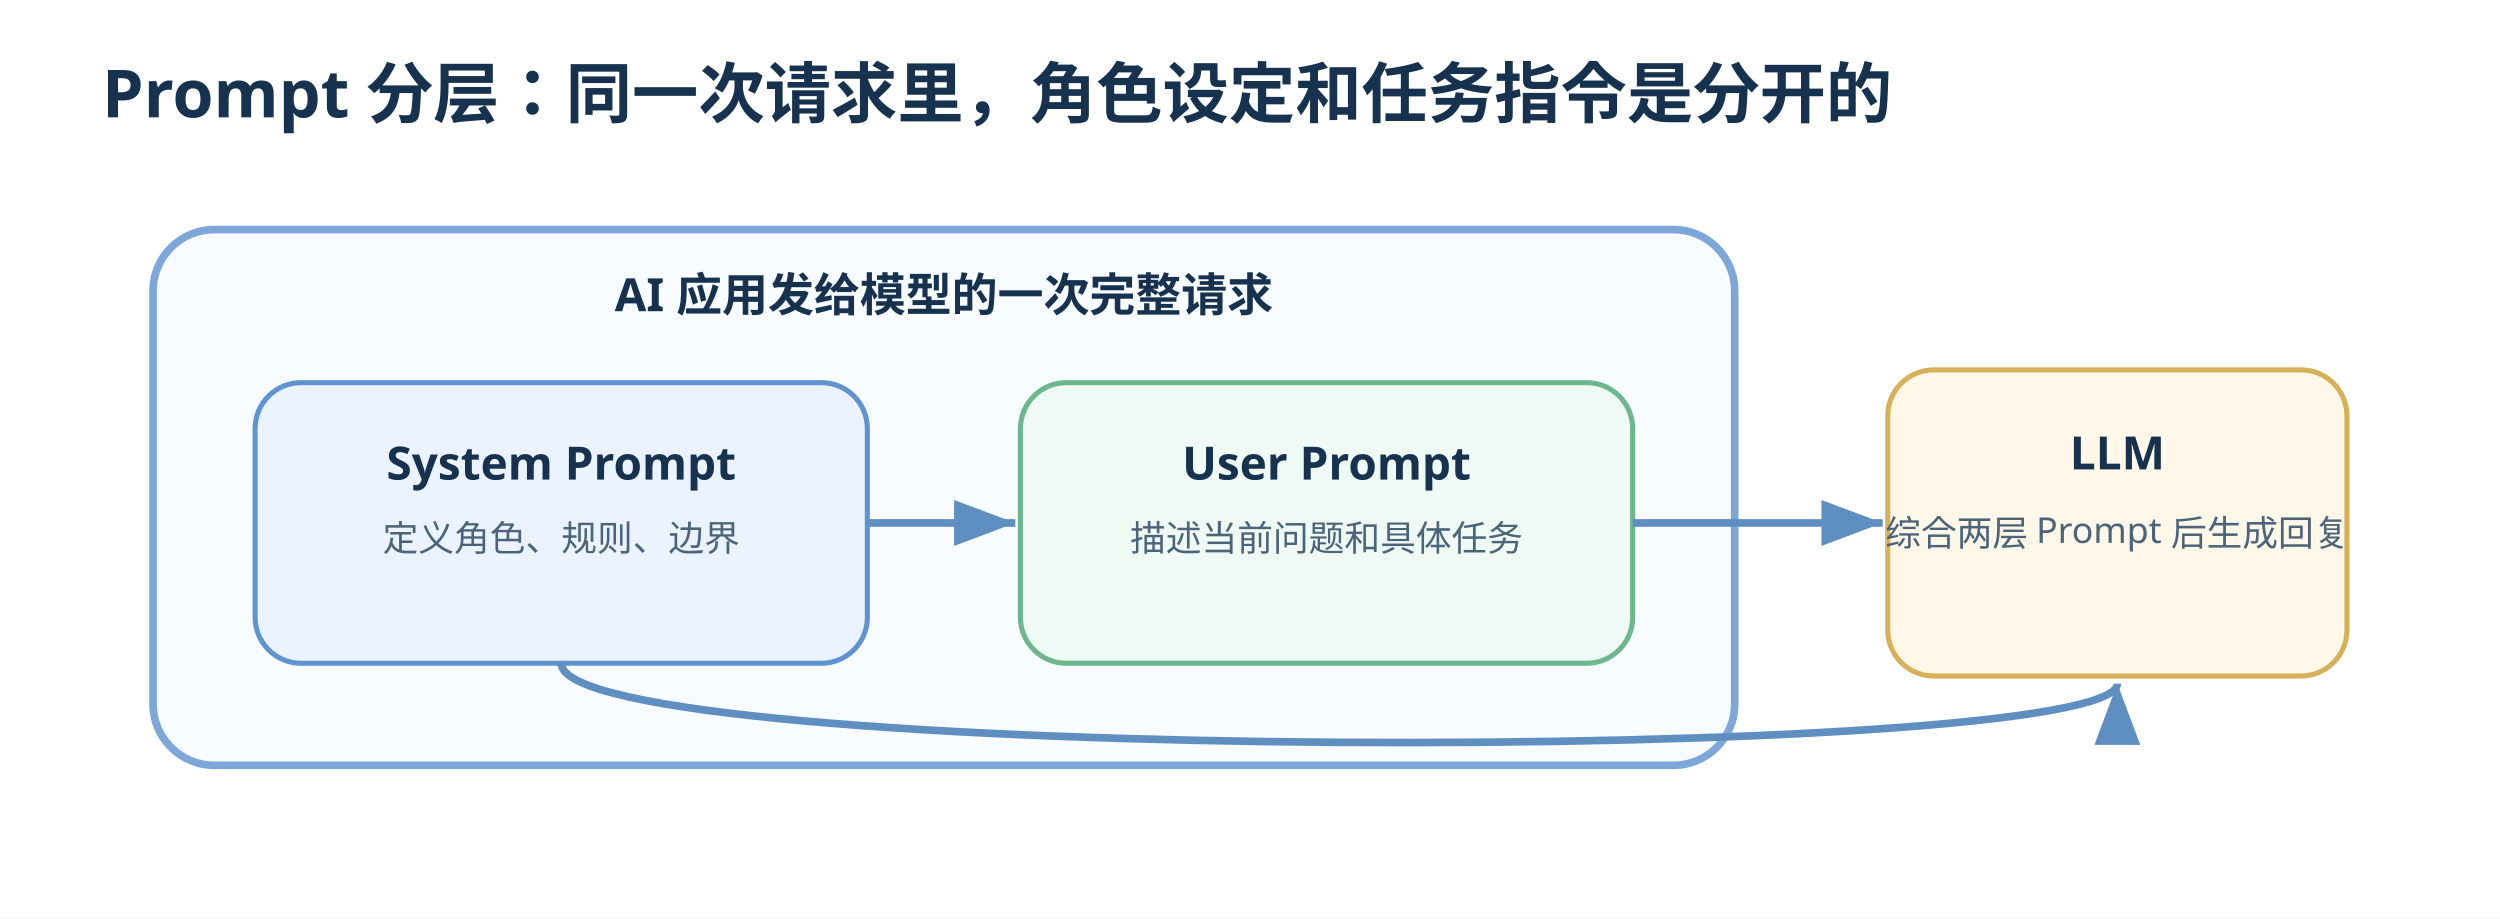
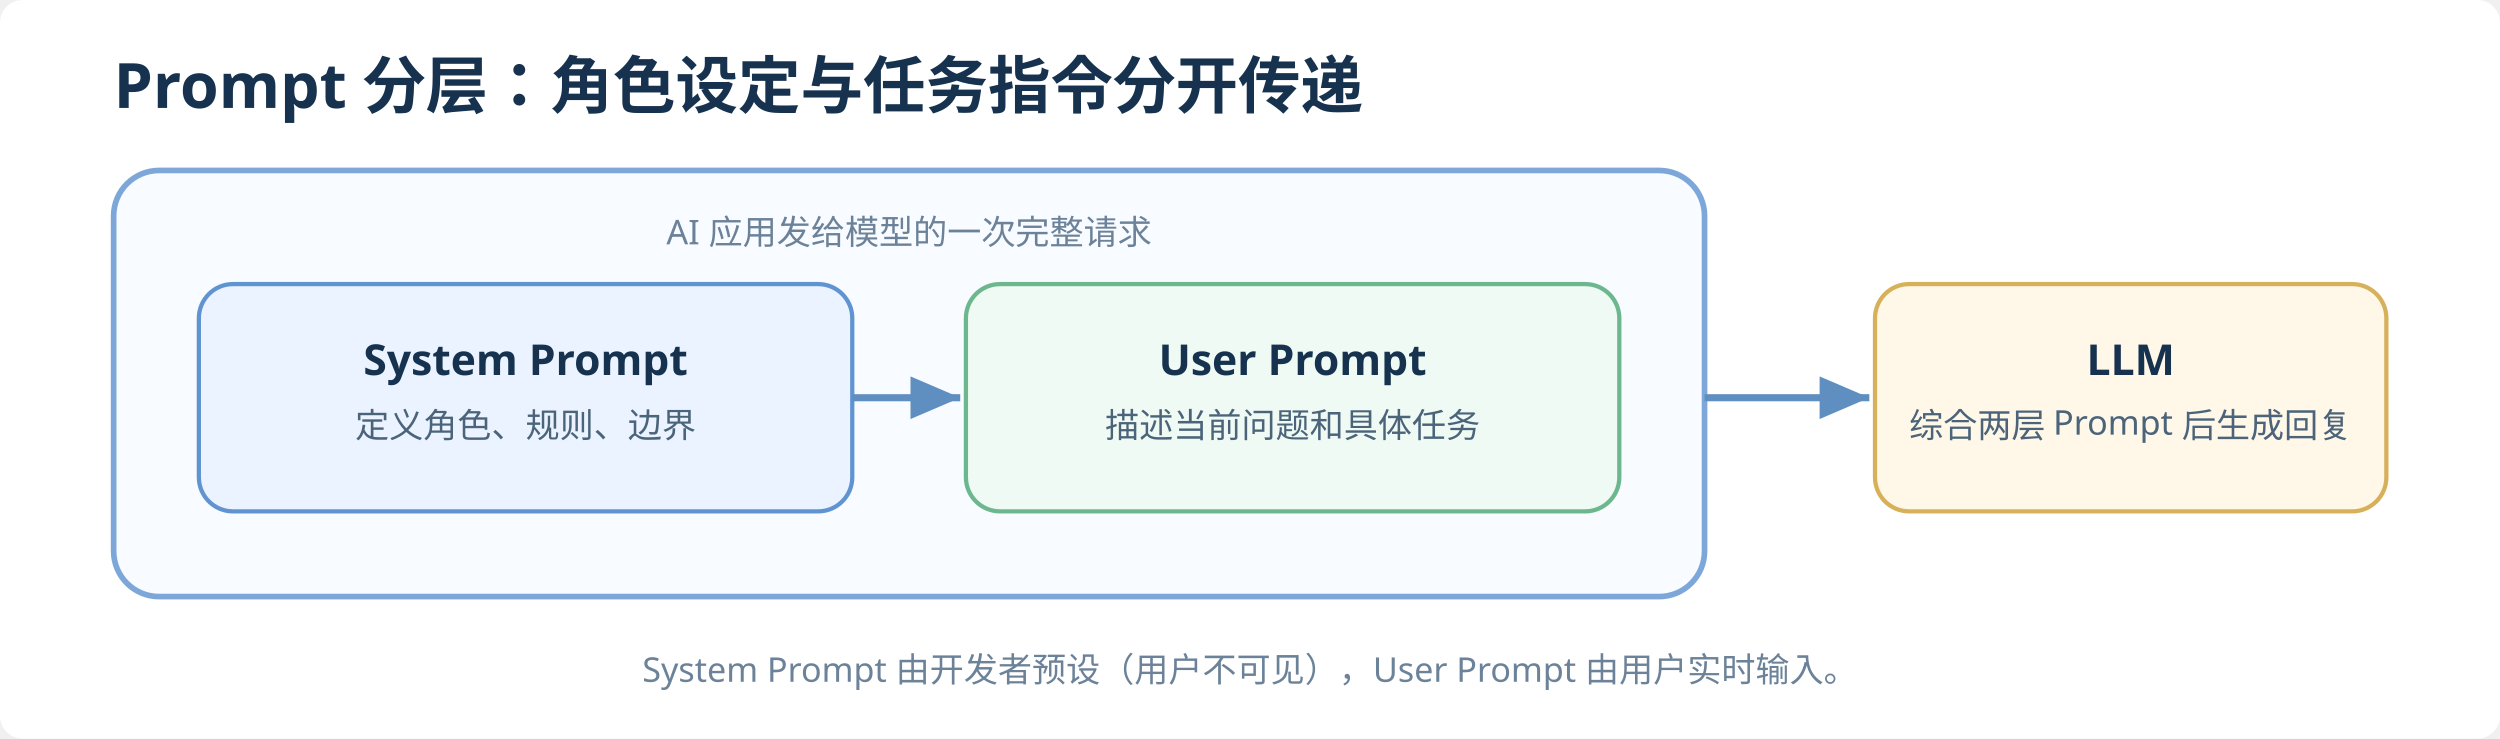
- <svg xmlns="http://www.w3.org/2000/svg" width="980" height="360" viewBox="0 0 980 360">
+ <svg xmlns="http://www.w3.org/2000/svg" width="880" height="260" viewBox="0 0 880 260">
  <defs>
    <style>
-       .title { font: 700 26px 'PingFang SC', 'Microsoft YaHei', sans-serif; fill: #16324f; }
-       .label { font: 600 18px 'PingFang SC', 'Microsoft YaHei', sans-serif; fill: #16324f; }
-       .sub { font: 500 14px 'PingFang SC', 'Microsoft YaHei', sans-serif; fill: #4b647a; }
-       .shell { fill: #f8fbff; stroke: #7da7d8; stroke-width: 3; rx: 24; }
-       .sys { fill: #eaf3ff; stroke: #5f94d1; stroke-width: 2; rx: 18; }
-       .usr { fill: #eefaf3; stroke: #6db78f; stroke-width: 2; rx: 18; }
-       .llm { fill: #fff8e8; stroke: #d6b15a; stroke-width: 2; rx: 18; }
-       .arrow { stroke: #5f8ec0; stroke-width: 3; fill: none; marker-end: url(#arrow); }
+       .title { font: 700 22px 'PingFang SC', 'Microsoft YaHei', sans-serif; fill: #16324f; }
+       .label { font: 600 15px 'PingFang SC', 'Microsoft YaHei', sans-serif; fill: #16324f; }
+       .sub { font: 500 12px 'PingFang SC', 'Microsoft YaHei', sans-serif; fill: #4b647a; }
+       .note { font: 500 12px 'PingFang SC', 'Microsoft YaHei', sans-serif; fill: #6b8299; }
+       .shell { fill: #f8fbff; stroke: #7da7d8; stroke-width: 2; rx: 16; }
+       .sys { fill: #eaf3ff; stroke: #5f94d1; stroke-width: 1.5; rx: 12; }
+       .usr { fill: #eefaf3; stroke: #6db78f; stroke-width: 1.5; rx: 12; }
+       .llm { fill: #fff8e8; stroke: #d6b15a; stroke-width: 1.5; rx: 12; }
+       .arrow { stroke: #5f8ec0; stroke-width: 2.5; fill: none; marker-end: url(#arr); }
    </style>
-     <marker id="arrow" markerWidth="10" markerHeight="10" refX="8" refY="3" orient="auto">
-       <path d="M0,0 L8,3 L0,6 Z" fill="#5f8ec0" />
+     <marker id="arr" markerWidth="8" markerHeight="8" refX="7" refY="3" orient="auto">
+       <path d="M0,0 L7,3 L0,6 Z" fill="#5f8ec0" />
    </marker>
  </defs>
-   <rect width="980" height="360" fill="#ffffff" />
-   <text x="40" y="46" class="title">Prompt 分层：同一次请求里，角色设定和任务指令是分开的</text>
-   <rect x="60" y="90" width="620" height="210" class="shell" />
-   <text x="370" y="122" text-anchor="middle" class="label">AI 应用发给模型的一次完整请求</text>
-   <rect x="100" y="150" width="240" height="110" class="sys" />
-   <text x="220" y="188" text-anchor="middle" class="label">System Prompt</text>
-   <text x="220" y="216" text-anchor="middle" class="sub">定义角色、规则、边界</text>
-   <rect x="400" y="150" width="240" height="110" class="usr" />
-   <text x="520" y="188" text-anchor="middle" class="label">User Prompt</text>
-   <text x="520" y="216" text-anchor="middle" class="sub">描述当前问题和具体任务</text>
-   <rect x="740" y="145" width="180" height="120" class="llm" />
-   <text x="830" y="184" text-anchor="middle" class="label">LLM</text>
-   <text x="830" y="214" text-anchor="middle" class="sub">综合两层 Prompt 后生成回复</text>
-   <path d="M340 205 H398" class="arrow" />
-   <path d="M640 205 H738" class="arrow" />
-   <path d="M220 260 C220 300, 830 300, 830 268" class="arrow" />
+   <rect width="880" height="260" fill="#ffffff" rx="8" />
+   <text x="40" y="38" class="title">Prompt 分层：角色设定与任务指令分开传递</text>
+   <rect x="40" y="60" width="560" height="150" class="shell" />
+   <text x="320" y="86" text-anchor="middle" class="note">AI 应用发给模型的一次完整请求</text>
+   <rect x="70" y="100" width="230" height="80" class="sys" />
+   <text x="185" y="132" text-anchor="middle" class="label">System Prompt</text>
+   <text x="185" y="154" text-anchor="middle" class="sub">定义角色、规则、边界</text>
+   <rect x="340" y="100" width="230" height="80" class="usr" />
+   <text x="455" y="132" text-anchor="middle" class="label">User Prompt</text>
+   <text x="455" y="154" text-anchor="middle" class="sub">描述当前问题和具体任务</text>
+   <rect x="660" y="100" width="180" height="80" class="llm" />
+   <text x="750" y="132" text-anchor="middle" class="label">LLM</text>
+   <text x="750" y="154" text-anchor="middle" class="sub">综合两层 Prompt 后生成回复</text>
+   <path d="M300 140 H338" class="arrow" />
+   <path d="M600 140 H658" class="arrow" />
+   <text x="440" y="240" text-anchor="middle" class="note">System Prompt 由开发者预设（用户不可见），User Prompt 由用户实时输入。</text>
</svg>
